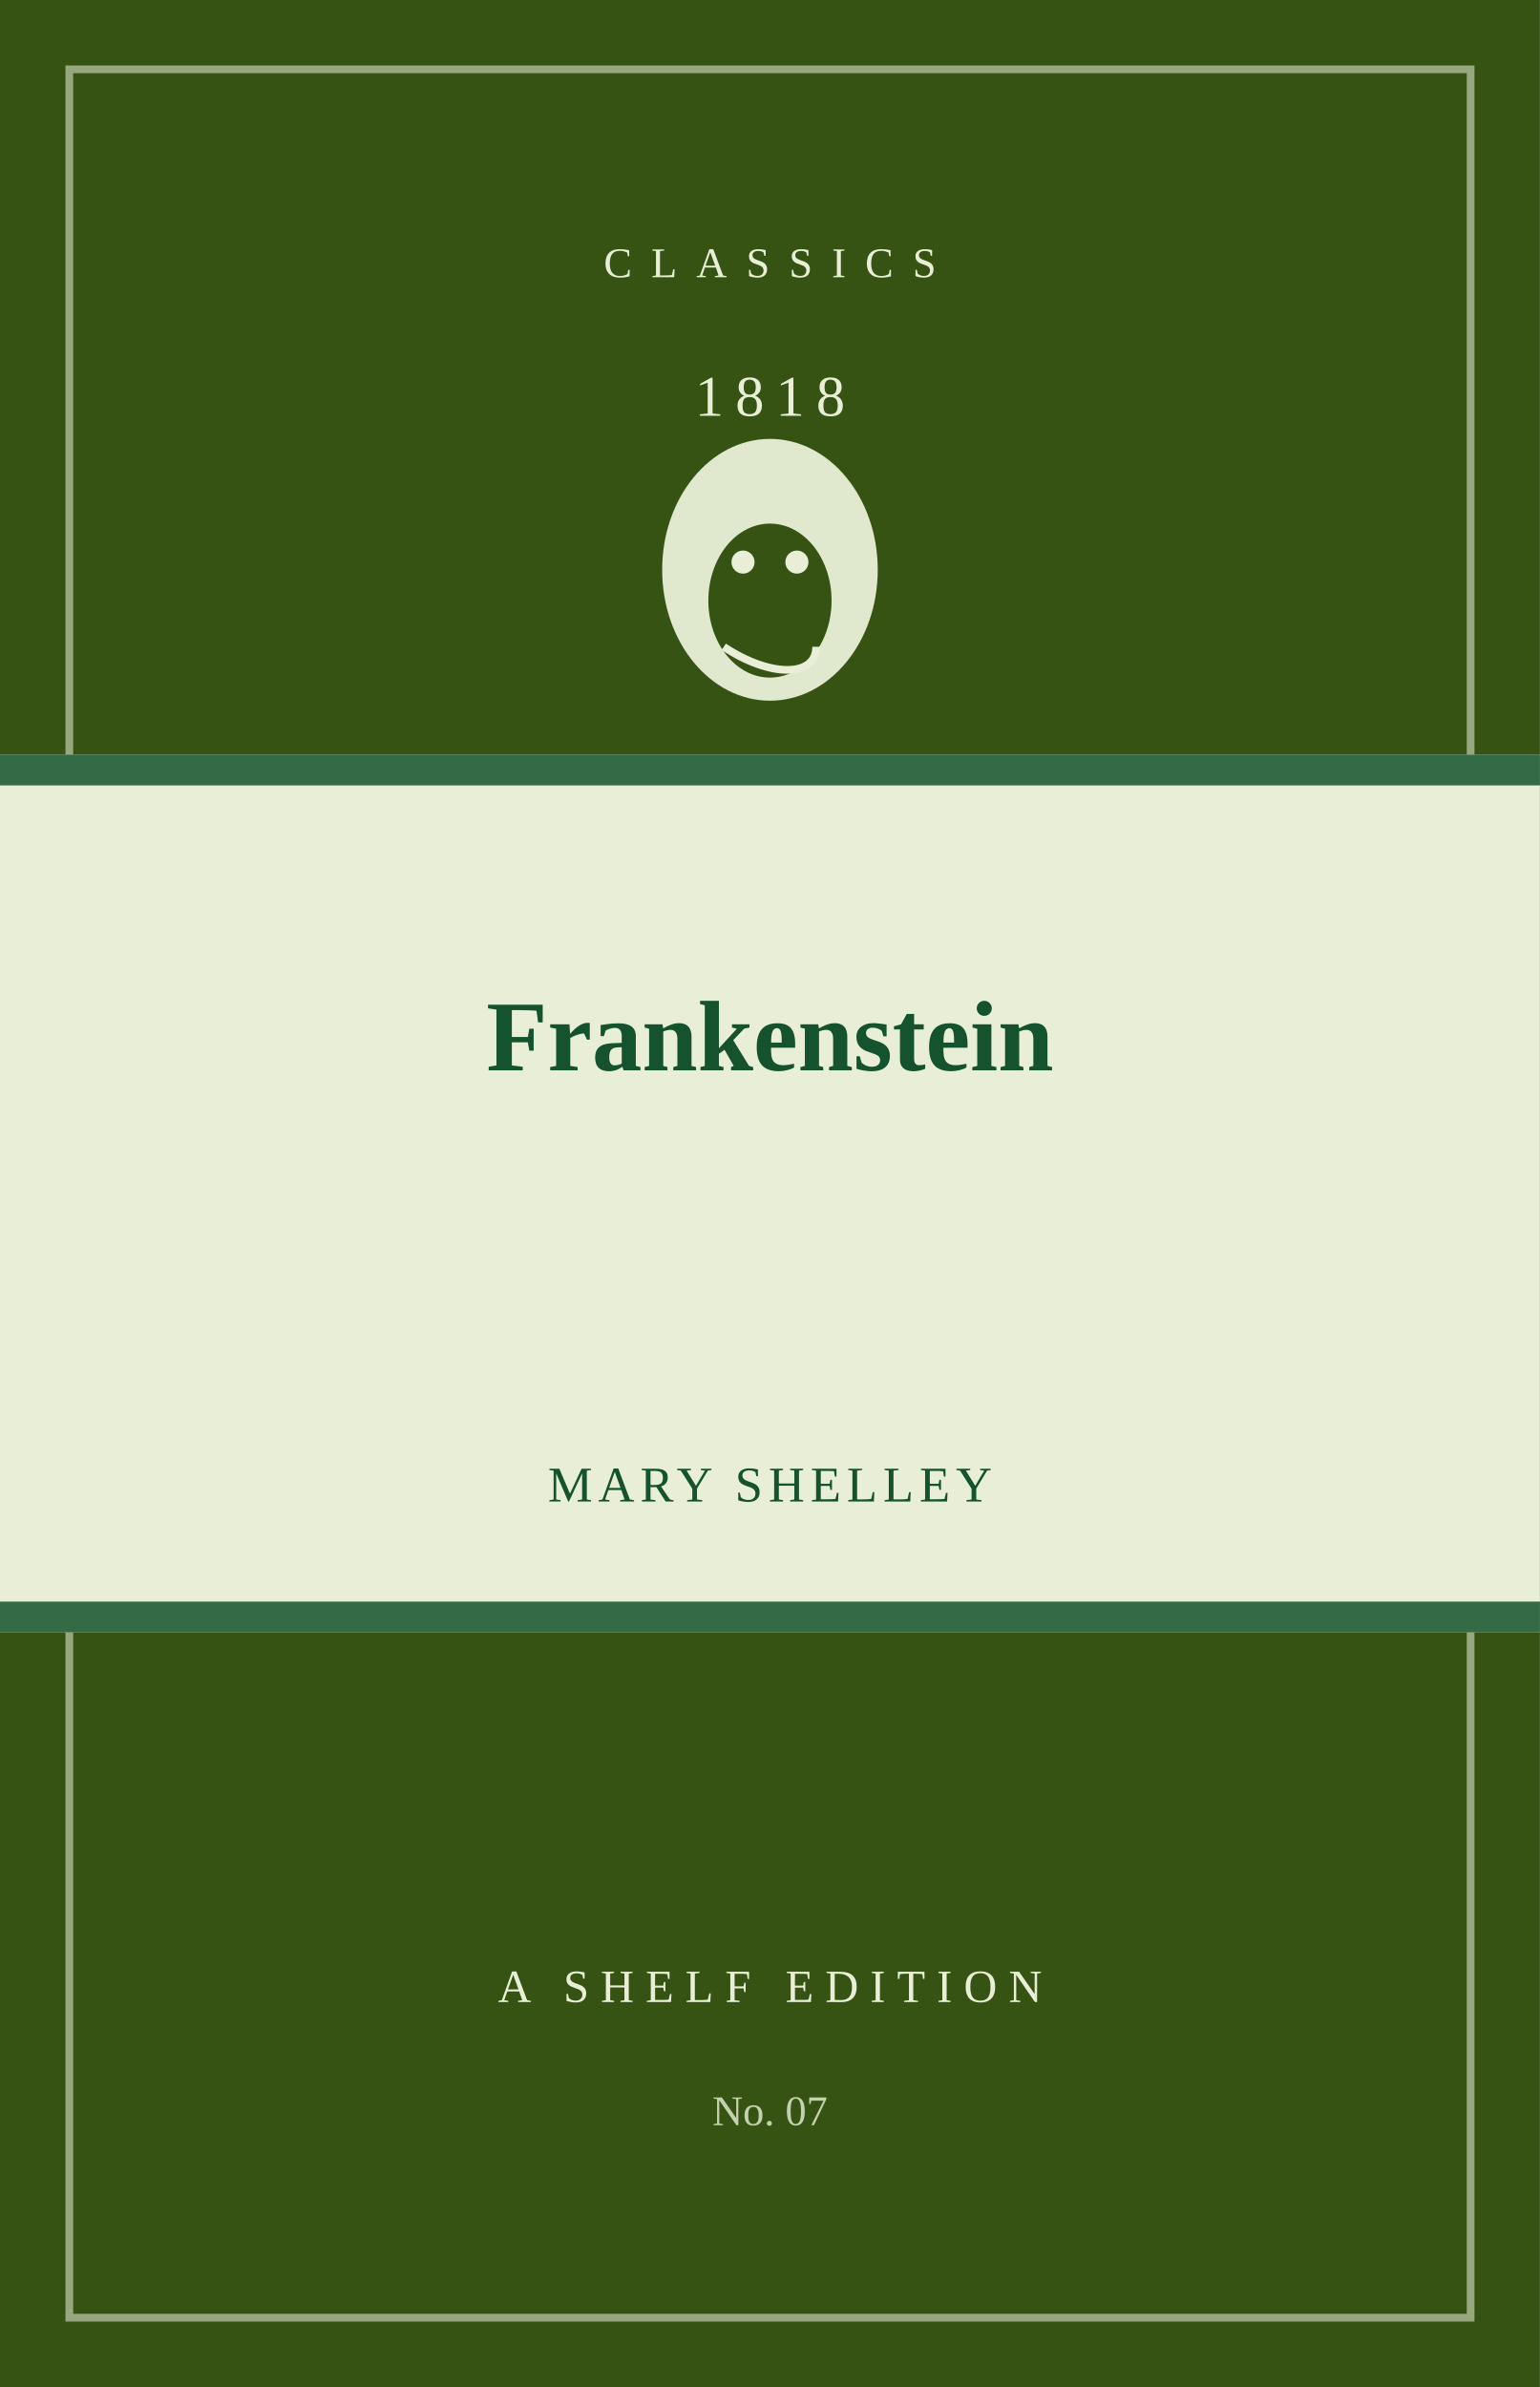
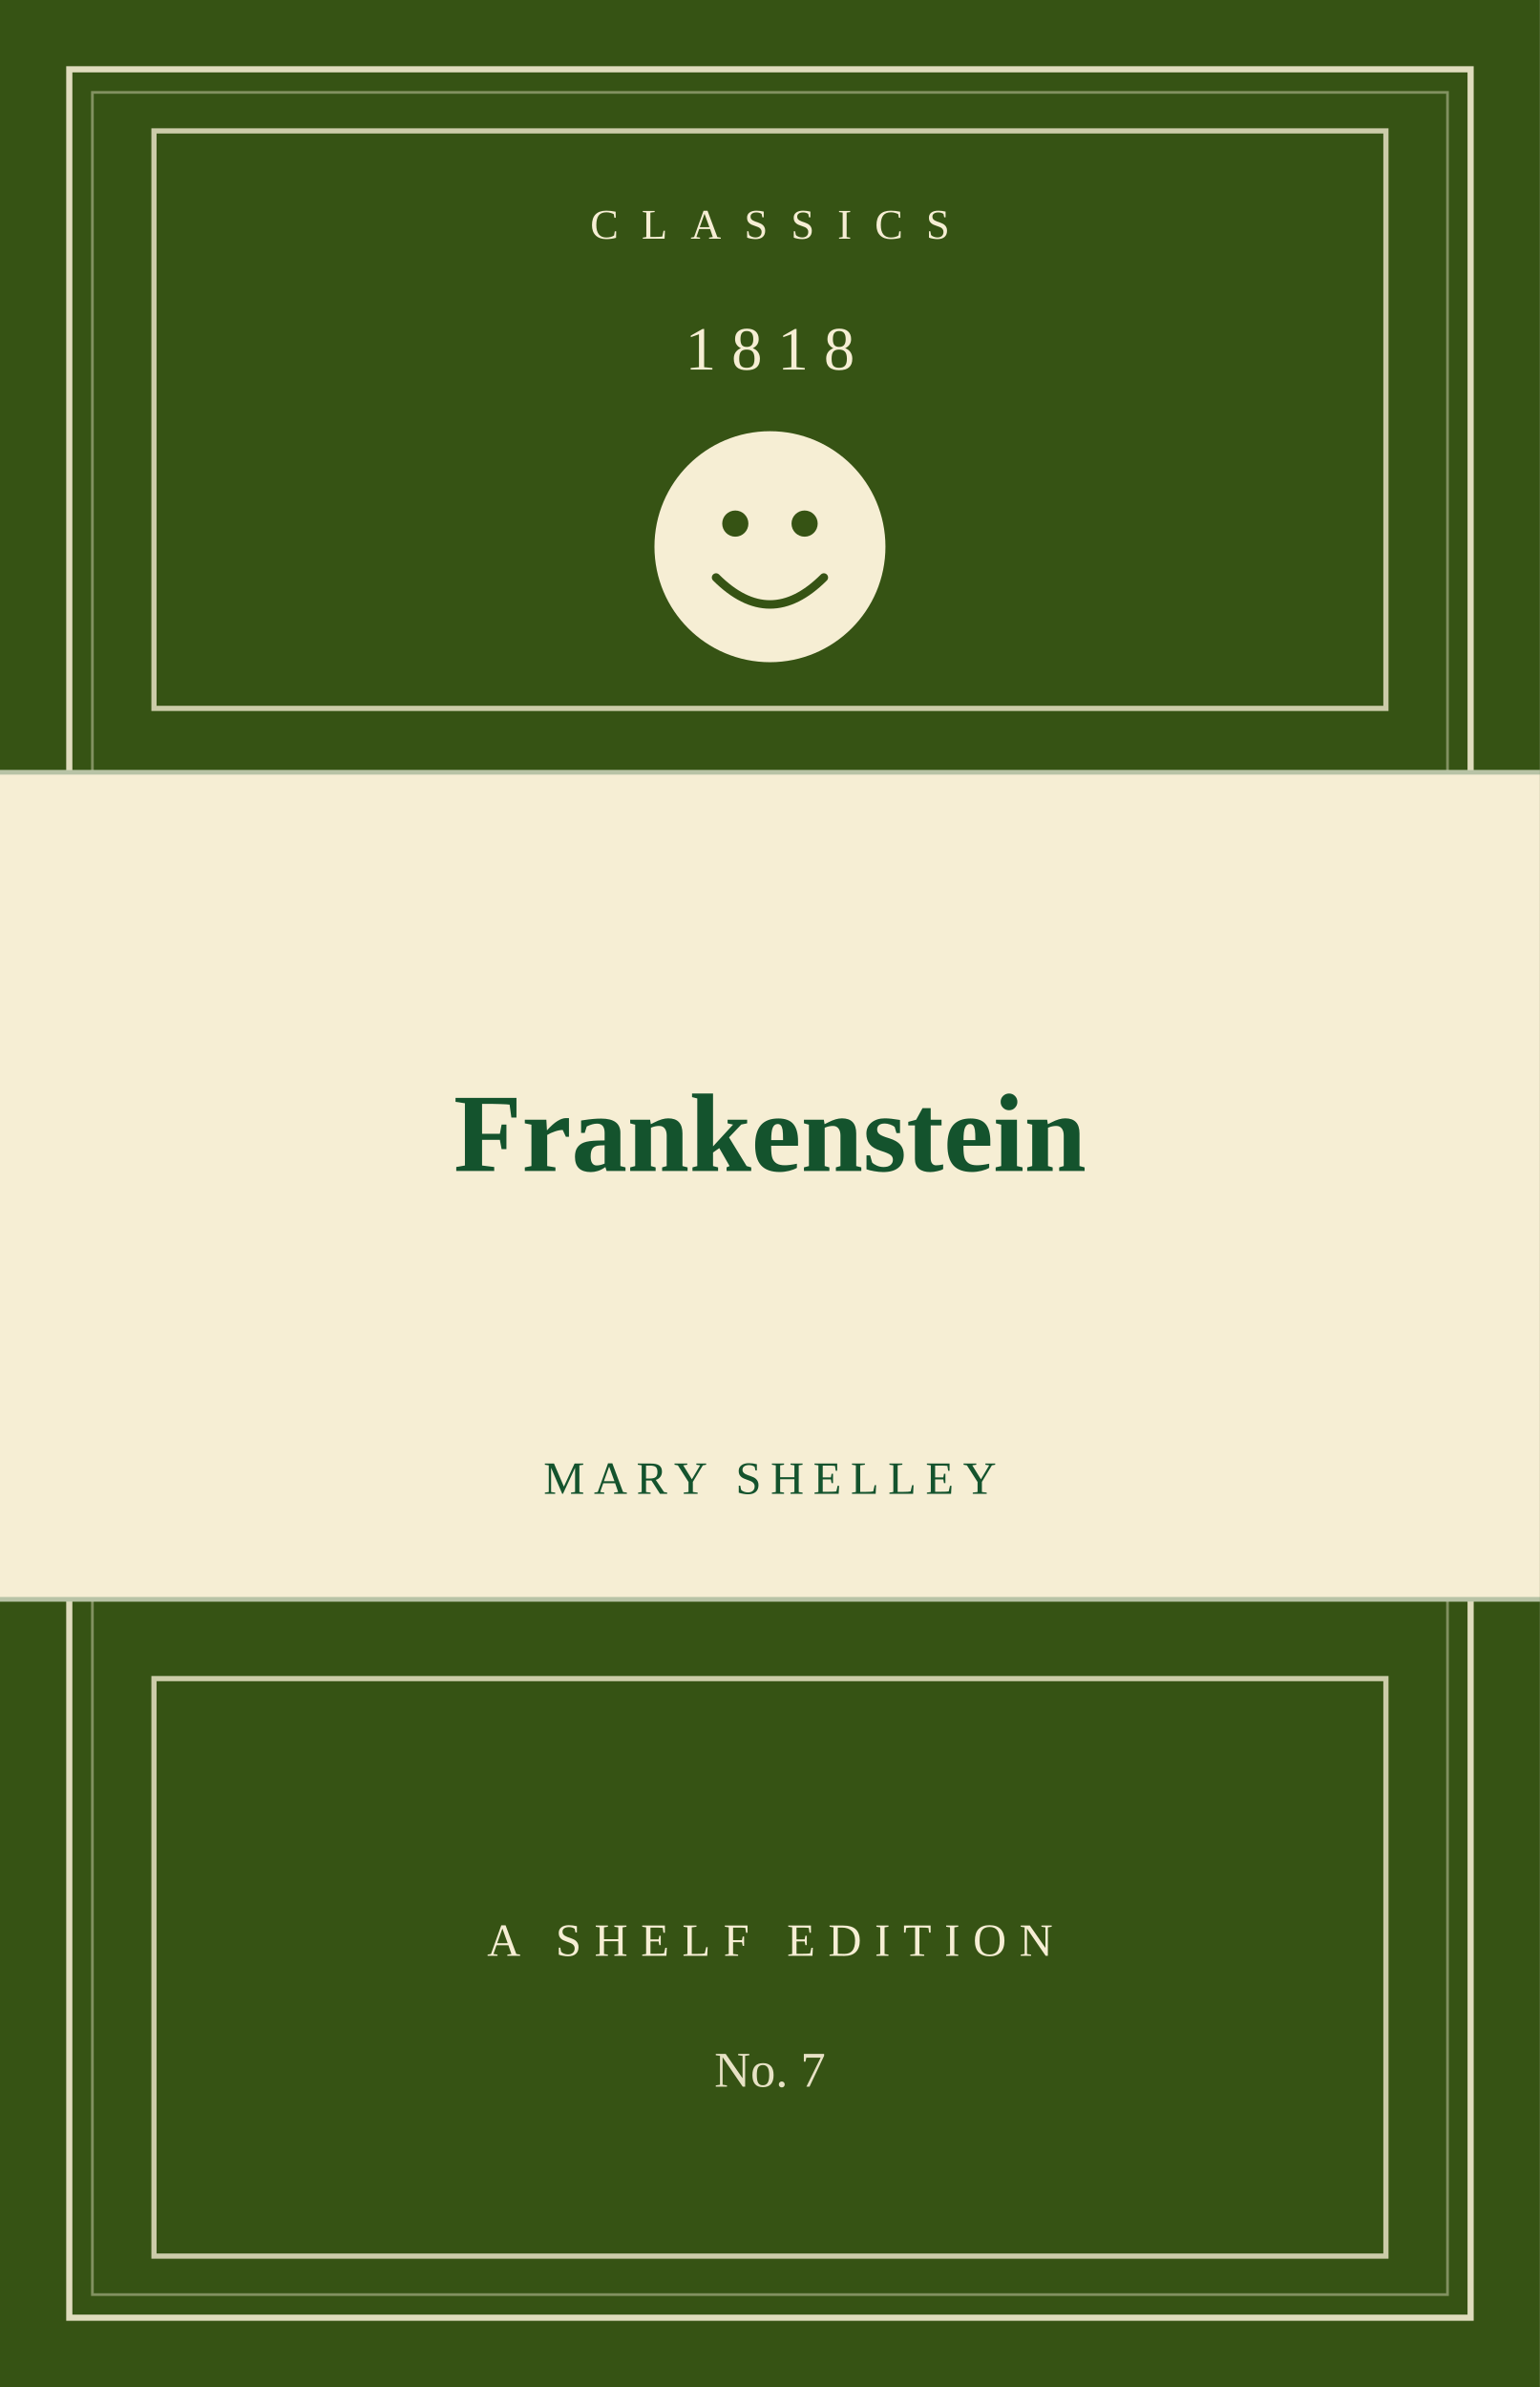
<svg xmlns="http://www.w3.org/2000/svg" width="400" height="620" viewBox="0 0 400 620" role="img" aria-labelledby="title">
  <rect width="400" height="620" fill="#365314" />
-   <rect x="18" y="18" width="364" height="584" fill="none" stroke="#E8EFD6" stroke-width="2" opacity="0.55" />
-   <rect x="0" y="196" width="400" height="228" fill="#E8EFD6" />
-   <rect x="0" y="196" width="400" height="8" fill="#14532D" opacity="0.85" />
-   <rect x="0" y="416" width="400" height="8" fill="#14532D" opacity="0.85" />
-   <text x="200" y="72" text-anchor="middle" fill="#E8EFD6" font-family="Georgia, 'Times New Roman', serif" font-size="11" letter-spacing="5">CLASSICS</text>
-   <text x="200" y="108" text-anchor="middle" fill="#E8EFD6" font-family="Georgia, 'Times New Roman', serif" font-size="15" letter-spacing="3">1818</text>
-   <ellipse cx="200" cy="148" rx="28" ry="34" fill="#E8EFD6" opacity="0.95" />
-   <ellipse cx="200" cy="156" rx="16" ry="20" fill="#365314" />
-   <circle cx="193" cy="146" r="3" fill="#E8EFD6" />
-   <circle cx="207" cy="146" r="3" fill="#E8EFD6" />
-   <path d="M188 168 C200 176 212 176 212 168" fill="none" stroke="#E8EFD6" stroke-width="2" />
-   <text text-anchor="middle" fill="#14532D" font-family="Georgia, 'Times New Roman', serif" font-size="26" font-weight="700">
-     <tspan x="200" dy="278">Frankenstein</tspan>
+   <rect x="18" y="18" width="364" height="584" fill="none" stroke="#F6EED4" stroke-width="1.6" opacity="0.88" />
+   <rect x="24" y="24" width="352" height="572" fill="none" stroke="#F6EED4" stroke-width="0.7" opacity="0.4" />
+   <rect x="40" y="34" width="320" height="150" fill="none" stroke="#F6EED4" stroke-width="1.35" opacity="0.78" />
+   <rect x="40" y="436" width="320" height="150" fill="none" stroke="#F6EED4" stroke-width="1.35" opacity="0.78" />
+   <rect x="0" y="200" width="400" height="216" fill="#F6EED4" />
+   <rect x="0" y="200" width="400" height="1.2" fill="#14532D" opacity="0.28" />
+   <rect x="0" y="414.8" width="400" height="1.2" fill="#14532D" opacity="0.28" />
+   <text x="200" y="62" text-anchor="middle" fill="#F6EED4" font-family="Georgia, 'Times New Roman', serif" font-size="11" letter-spacing="6">CLASSICS</text>
+   <text x="200" y="96" text-anchor="middle" fill="#F6EED4" font-family="Georgia, 'Times New Roman', serif" font-size="16" letter-spacing="4">1818</text>
+   <circle cx="200" cy="142" r="30" fill="#F6EED4" />
+   <circle cx="191" cy="136" r="3.4" fill="#365314" />
+   <circle cx="209" cy="136" r="3.4" fill="#365314" />
+   <path d="M186 150 Q200 164 214 150" fill="none" stroke="#365314" stroke-width="2.2" stroke-linecap="round" />
+   <text text-anchor="middle" fill="#14532D" font-family="Georgia, 'Times New Roman', serif" font-size="29" font-weight="700">
+     <tspan x="200" dy="304.15">Frankenstein</tspan>
  </text>
-   <text x="200" y="390" text-anchor="middle" fill="#14532D" font-family="Georgia, 'Times New Roman', serif" font-size="13" letter-spacing="1.5">MARY SHELLEY</text>
-   <text x="200" y="520" text-anchor="middle" fill="#E8EFD6" font-family="Georgia, 'Times New Roman', serif" font-size="12" letter-spacing="3">A SHELF EDITION</text>
-   <text x="200" y="552" text-anchor="middle" fill="#E8EFD6" font-family="Georgia, 'Times New Roman', serif" font-size="11" opacity="0.8">No. 07</text>
+   <text text-anchor="middle" fill="#14532D" font-family="Georgia, 'Times New Roman', serif" font-size="12" letter-spacing="2.4">
+     <tspan x="200" dy="388">MARY SHELLEY</tspan>
+   </text>
+   <text x="200" y="508" text-anchor="middle" fill="#F6EED4" font-family="Georgia, 'Times New Roman', serif" font-size="12" letter-spacing="3.4">A SHELF EDITION</text>
+   <text x="200" y="542" text-anchor="middle" fill="#F6EED4" font-family="Georgia, 'Times New Roman', serif" font-size="13" opacity="0.92">No. 7</text>
</svg>
